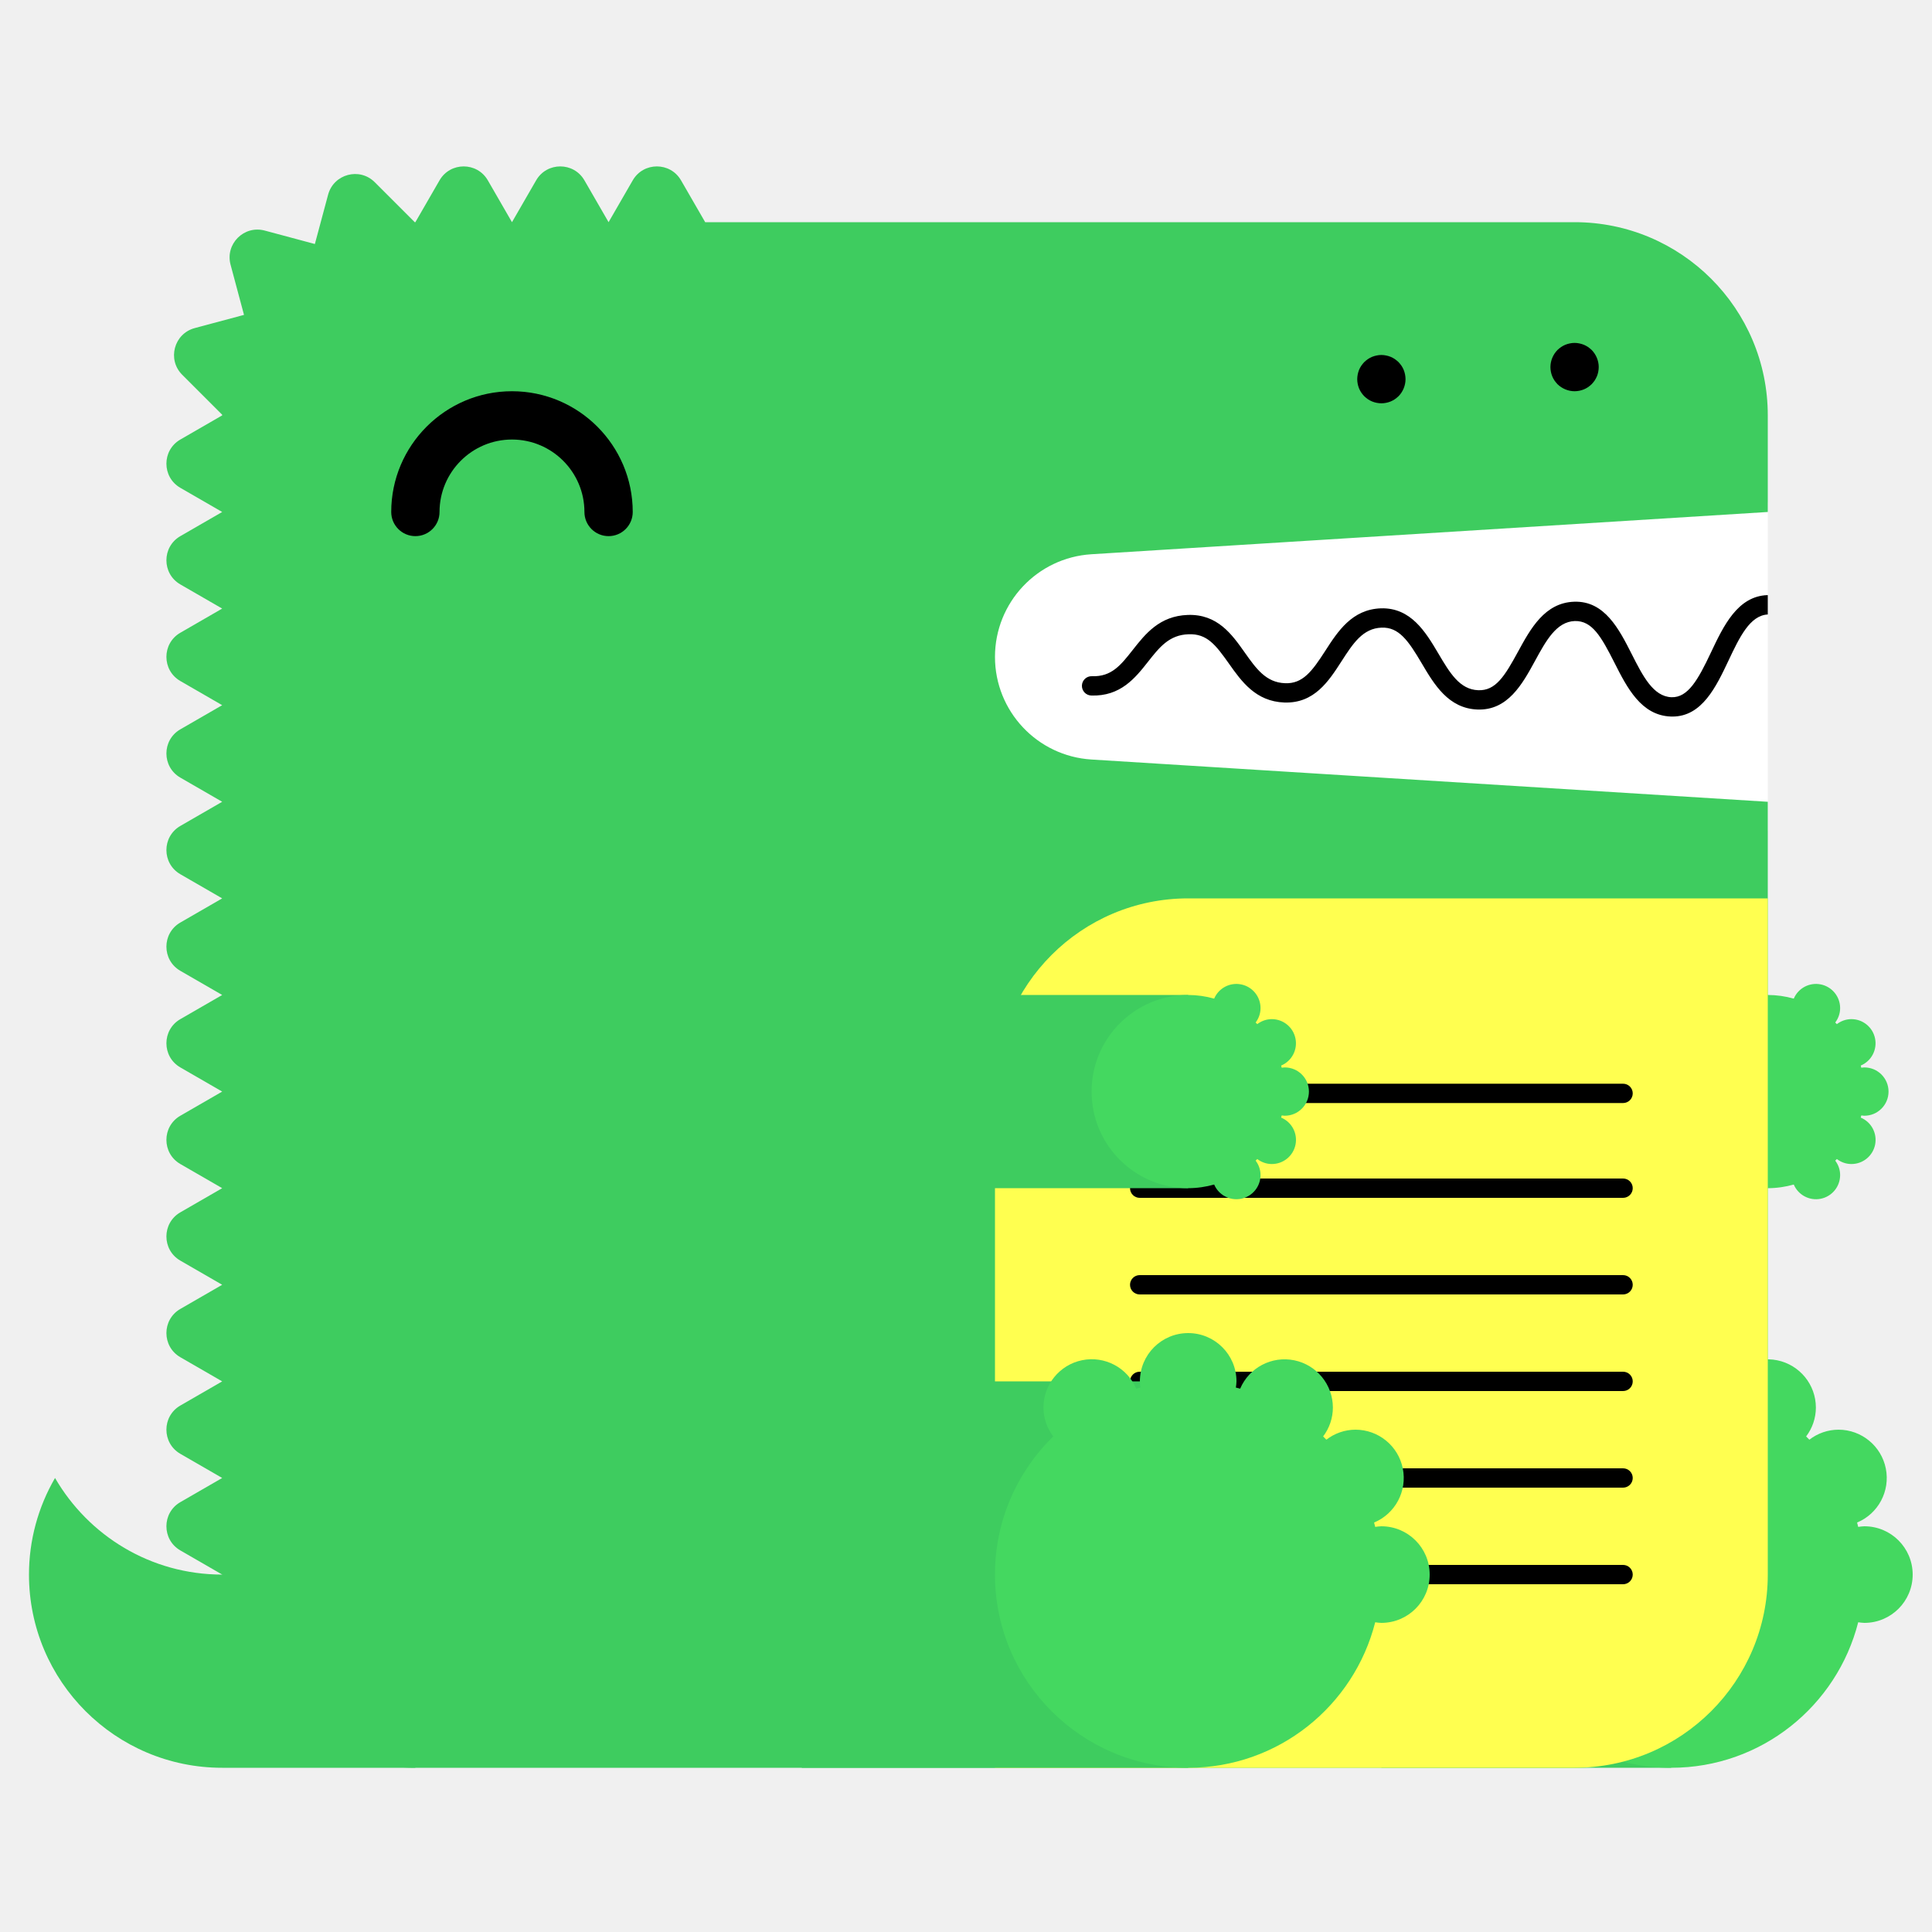
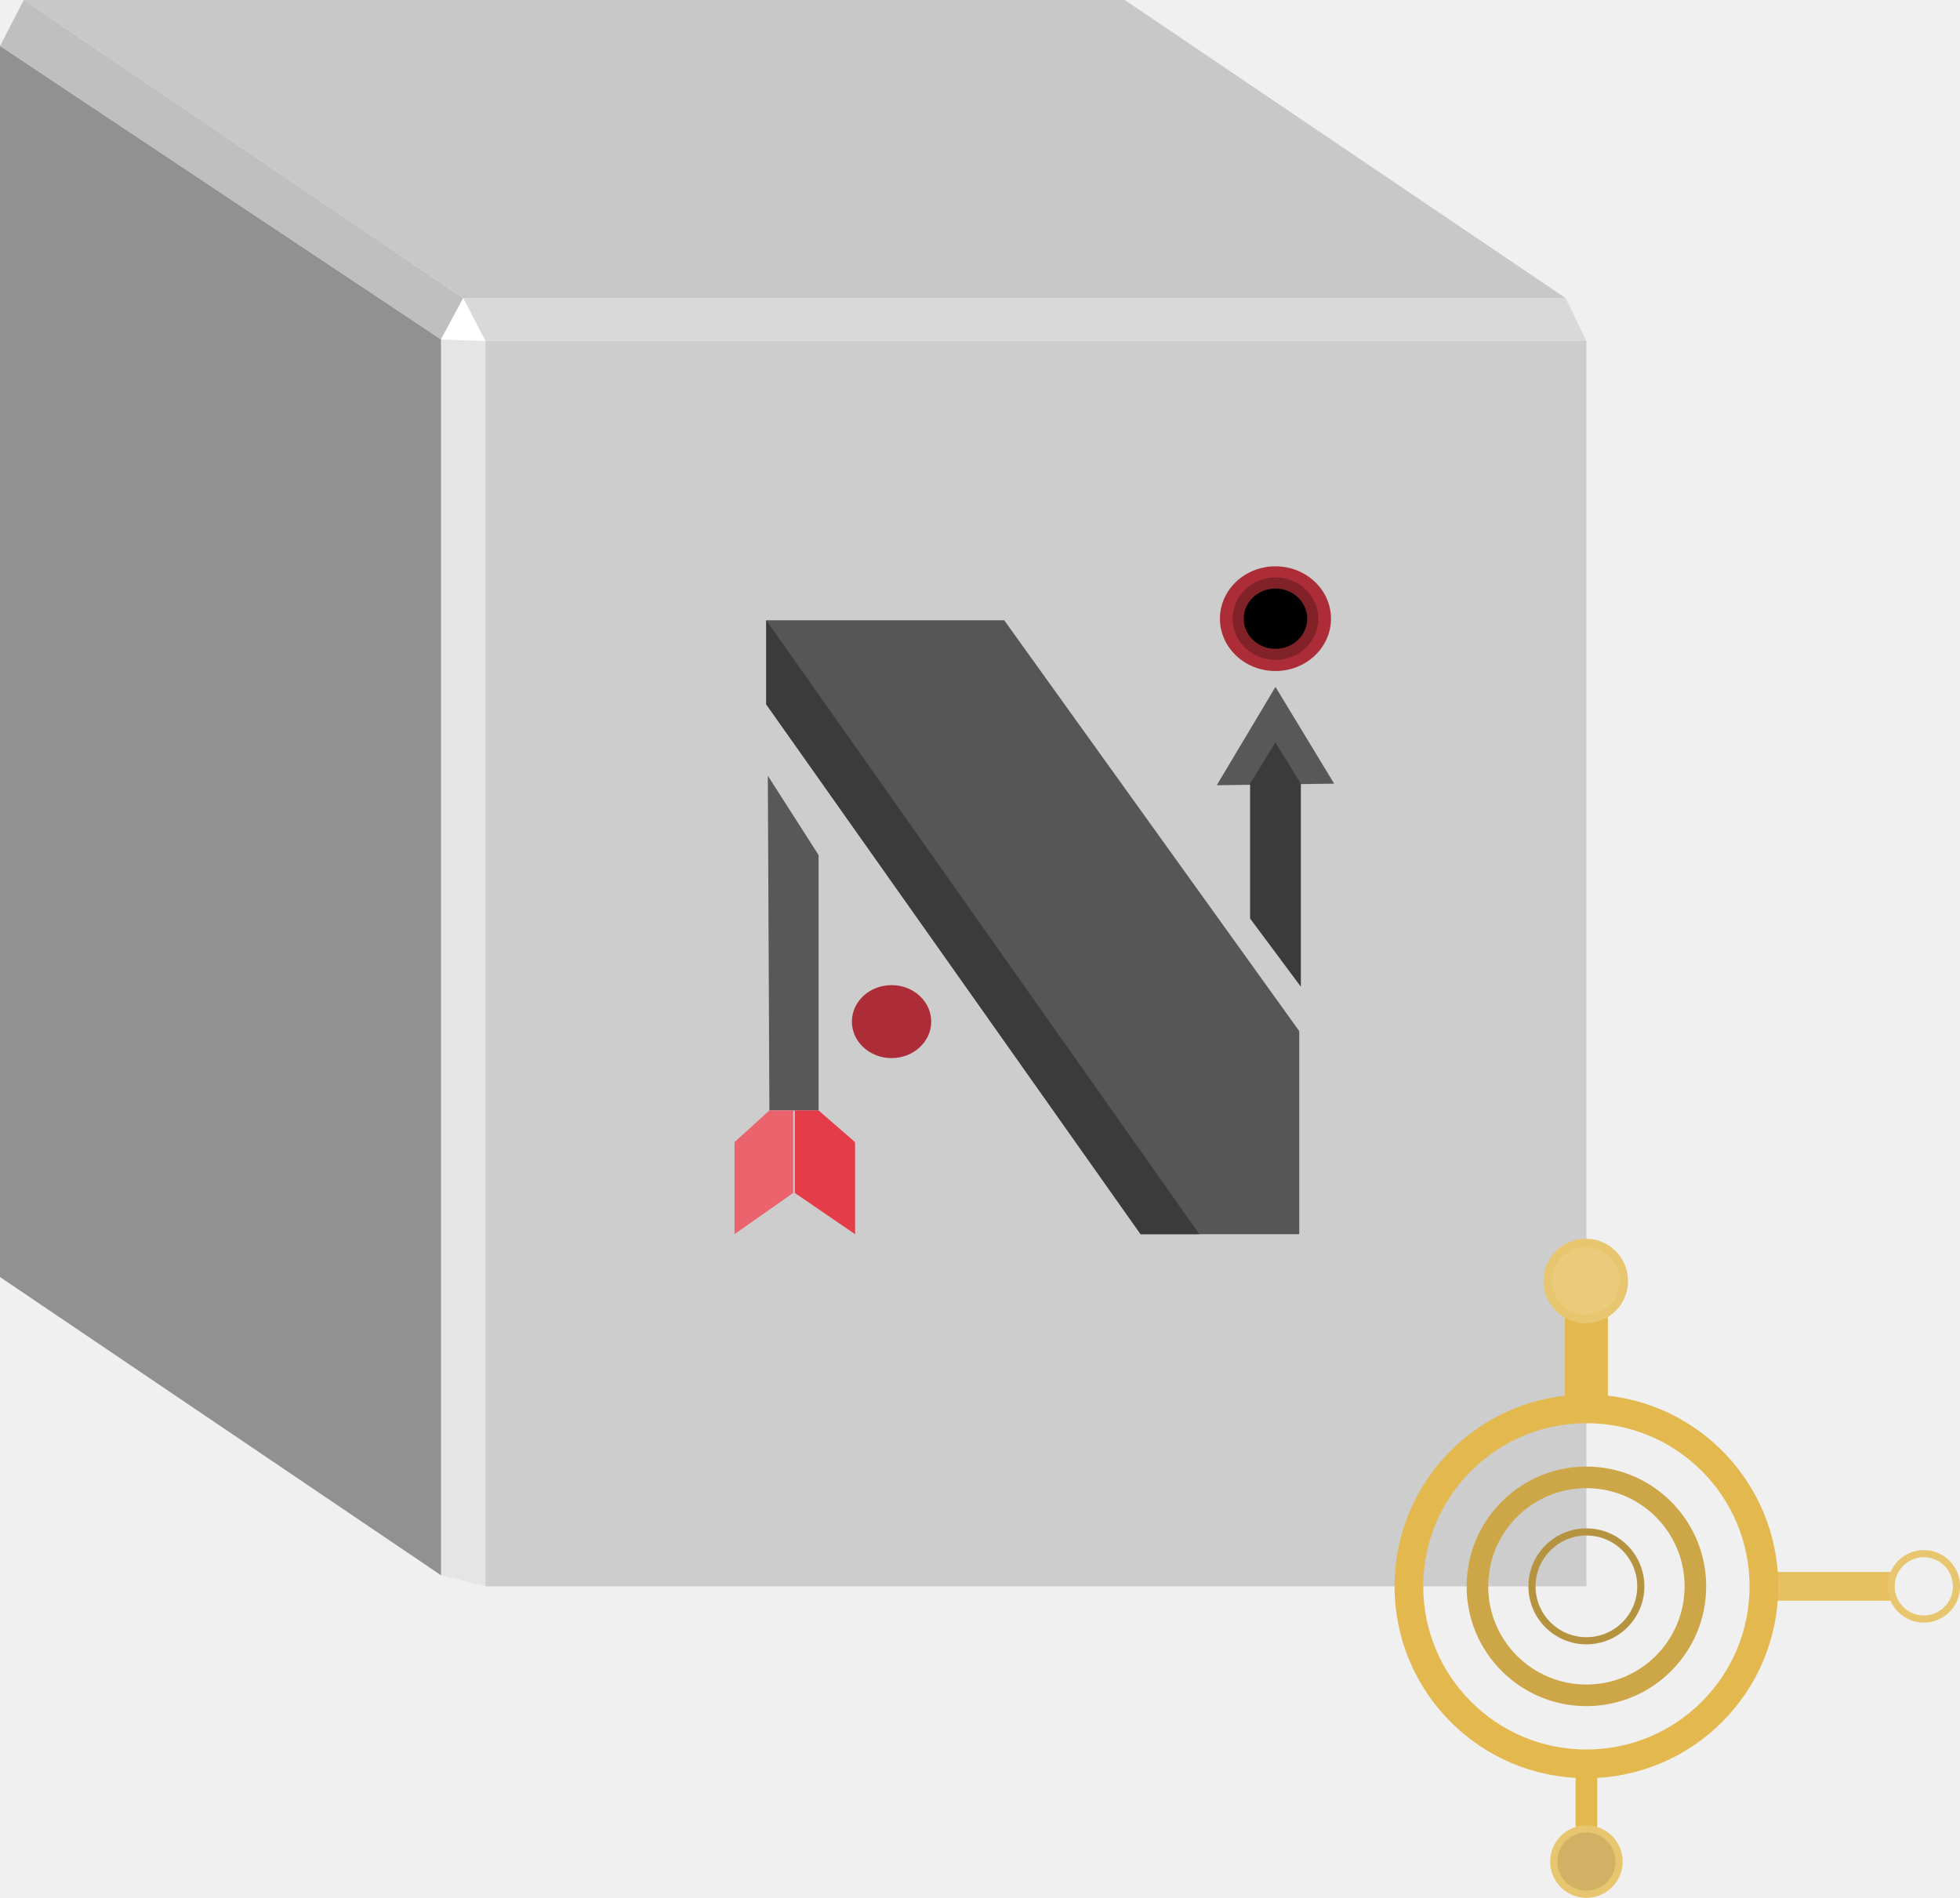
- <svg xmlns="http://www.w3.org/2000/svg" width="200" height="200" viewBox="0 0 200 200">
-   <g fill="none" fill-rule="evenodd">
-     <path fill="#FFF" d="M99 52h84v34H99z" />
-     <path d="M23 163c-7.398 0-13.843-4.027-17.303-10A19.886 19.886 0 0 0 3 163c0 11.046 8.954 20 20 20h20v-20H23z" fill="#3ECC5F" />
-     <path d="M112.98 57.376L183 53V43c0-11.046-8.954-20-20-20H73l-2.5-4.33c-1.112-1.925-3.889-1.925-5 0L63 23l-2.5-4.33c-1.111-1.925-3.889-1.925-5 0L53 23l-2.5-4.33c-1.111-1.925-3.889-1.925-5 0L43 23c-.022 0-.042.003-.065.003l-4.142-4.141c-1.57-1.571-4.252-.853-4.828 1.294l-1.369 5.104-5.192-1.392c-2.148-.575-4.111 1.389-3.535 3.536l1.39 5.193-5.102 1.367c-2.148.576-2.867 3.259-1.296 4.83l4.142 4.142c0 .021-.003.042-.003.064l-4.33 2.5c-1.925 1.111-1.925 3.889 0 5L23 53l-4.33 2.5c-1.925 1.111-1.925 3.889 0 5L23 63l-4.33 2.5c-1.925 1.111-1.925 3.889 0 5L23 73l-4.33 2.5c-1.925 1.111-1.925 3.889 0 5L23 83l-4.33 2.5c-1.925 1.111-1.925 3.889 0 5L23 93l-4.33 2.5c-1.925 1.111-1.925 3.889 0 5L23 103l-4.33 2.5c-1.925 1.111-1.925 3.889 0 5L23 113l-4.33 2.5c-1.925 1.111-1.925 3.889 0 5L23 123l-4.33 2.5c-1.925 1.111-1.925 3.889 0 5L23 133l-4.33 2.5c-1.925 1.111-1.925 3.889 0 5L23 143l-4.33 2.5c-1.925 1.111-1.925 3.889 0 5L23 153l-4.33 2.5c-1.925 1.111-1.925 3.889 0 5L23 163c0 11.046 8.954 20 20 20h120c11.046 0 20-8.954 20-20V83l-70.02-4.376A10.645 10.645 0 0 1 103 68c0-5.621 4.37-10.273 9.98-10.624" fill="#3ECC5F" />
-     <path fill="#3ECC5F" d="M143 183h30v-40h-30z" />
-     <path d="M193 158c-.219 0-.428.037-.639.064-.038-.15-.074-.301-.116-.451A5 5 0 0 0 190.32 148a4.96 4.96 0 0 0-3.016 1.036 26.531 26.531 0 0 0-.335-.336 4.955 4.955 0 0 0 1.011-2.987 5 5 0 0 0-9.599-1.959c-.148-.042-.297-.077-.445-.115.027-.211.064-.42.064-.639a5 5 0 0 0-5-5 5 5 0 0 0-5 5c0 .219.037.428.064.639-.148.038-.297.073-.445.115a4.998 4.998 0 0 0-9.599 1.959c0 1.125.384 2.151 1.011 2.987-3.717 3.632-6.031 8.693-6.031 14.3 0 11.046 8.954 20 20 20 9.339 0 17.16-6.41 19.361-15.064.211.027.42.064.639.064a5 5 0 0 0 5-5 5 5 0 0 0-5-5" fill="#44D860" />
-     <path fill="#3ECC5F" d="M153 123h30v-20h-30z" />
-     <path d="M193 115.5a2.5 2.5 0 1 0 0-5c-.109 0-.214.019-.319.032-.02-.075-.037-.15-.058-.225a2.501 2.501 0 0 0-.963-4.807c-.569 0-1.088.197-1.508.518a6.653 6.653 0 0 0-.168-.168c.314-.417.506-.931.506-1.494a2.5 2.5 0 0 0-4.8-.979A9.987 9.987 0 0 0 183 103c-5.522 0-10 4.478-10 10s4.478 10 10 10c.934 0 1.833-.138 2.69-.377a2.5 2.5 0 0 0 4.8-.979c0-.563-.192-1.077-.506-1.494.057-.055.113-.111.168-.168.42.321.939.518 1.508.518a2.5 2.5 0 0 0 .963-4.807c.021-.074.038-.15.058-.225.105.013.21.032.319.032" fill="#44D860" />
-     <path d="M63 55.5a2.5 2.5 0 0 1-2.5-2.5c0-4.136-3.364-7.5-7.5-7.5s-7.5 3.364-7.5 7.5a2.5 2.5 0 1 1-5 0c0-6.893 5.607-12.5 12.5-12.5S65.5 46.107 65.5 53a2.5 2.5 0 0 1-2.5 2.5" fill="#000" />
-     <path d="M103 183h60c11.046 0 20-8.954 20-20V93h-60c-11.046 0-20 8.954-20 20v70z" fill="#FFFF50" />
-     <path d="M168.02 124h-50.04a1 1 0 1 1 0-2h50.04a1 1 0 1 1 0 2m0 20h-50.04a1 1 0 1 1 0-2h50.04a1 1 0 1 1 0 2m0 20h-50.04a1 1 0 1 1 0-2h50.04a1 1 0 1 1 0 2m0-49.814h-50.04a1 1 0 1 1 0-2h50.04a1 1 0 1 1 0 2m0 19.814h-50.04a1 1 0 1 1 0-2h50.04a1 1 0 1 1 0 2m0 20h-50.04a1 1 0 1 1 0-2h50.04a1 1 0 1 1 0 2M183 61.611c-.012 0-.022-.006-.034-.005-3.09.105-4.552 3.196-5.842 5.923-1.346 2.85-2.387 4.703-4.093 4.647-1.889-.068-2.969-2.202-4.113-4.46-1.314-2.594-2.814-5.536-5.963-5.426-3.046.104-4.513 2.794-5.807 5.167-1.377 2.528-2.314 4.065-4.121 3.994-1.927-.07-2.951-1.805-4.136-3.813-1.321-2.236-2.848-4.75-5.936-4.664-2.994.103-4.465 2.385-5.763 4.4-1.373 2.13-2.335 3.428-4.165 3.351-1.973-.07-2.992-1.51-4.171-3.177-1.324-1.873-2.816-3.993-5.895-3.89-2.928.1-4.399 1.97-5.696 3.618-1.232 1.564-2.194 2.802-4.229 2.724a1 1 0 0 0-.072 2c3.017.101 4.545-1.8 5.872-3.487 1.177-1.496 2.193-2.787 4.193-2.855 1.926-.082 2.829 1.115 4.195 3.045 1.297 1.834 2.769 3.914 5.731 4.021 3.103.104 4.596-2.215 5.918-4.267 1.182-1.834 2.202-3.417 4.15-3.484 1.793-.067 2.769 1.35 4.145 3.681 1.297 2.197 2.766 4.686 5.787 4.796 3.125.108 4.634-2.62 5.949-5.035 1.139-2.088 2.214-4.06 4.119-4.126 1.793-.042 2.728 1.595 4.111 4.33 1.292 2.553 2.757 5.445 5.825 5.556l.169.003c3.064 0 4.518-3.075 5.805-5.794 1.139-2.41 2.217-4.68 4.067-4.773v-2z" fill="#000" />
-     <path fill="#3ECC5F" d="M83 183h40v-40H83z" />
-     <path d="M143 158c-.219 0-.428.037-.639.064-.038-.15-.074-.301-.116-.451A5 5 0 0 0 140.32 148a4.96 4.96 0 0 0-3.016 1.036 26.531 26.531 0 0 0-.335-.336 4.955 4.955 0 0 0 1.011-2.987 5 5 0 0 0-9.599-1.959c-.148-.042-.297-.077-.445-.115.027-.211.064-.42.064-.639a5 5 0 0 0-5-5 5 5 0 0 0-5 5c0 .219.037.428.064.639-.148.038-.297.073-.445.115a4.998 4.998 0 0 0-9.599 1.959c0 1.125.384 2.151 1.011 2.987-3.717 3.632-6.031 8.693-6.031 14.3 0 11.046 8.954 20 20 20 9.339 0 17.16-6.41 19.361-15.064.211.027.42.064.639.064a5 5 0 0 0 5-5 5 5 0 0 0-5-5" fill="#44D860" />
-     <path fill="#3ECC5F" d="M83 123h40v-20H83z" />
-     <path d="M133 115.5a2.5 2.5 0 1 0 0-5c-.109 0-.214.019-.319.032-.02-.075-.037-.15-.058-.225a2.501 2.501 0 0 0-.963-4.807c-.569 0-1.088.197-1.508.518a6.653 6.653 0 0 0-.168-.168c.314-.417.506-.931.506-1.494a2.5 2.5 0 0 0-4.8-.979A9.987 9.987 0 0 0 123 103c-5.522 0-10 4.478-10 10s4.478 10 10 10c.934 0 1.833-.138 2.69-.377a2.5 2.5 0 0 0 4.8-.979c0-.563-.192-1.077-.506-1.494.057-.055.113-.111.168-.168.42.321.939.518 1.508.518a2.5 2.5 0 0 0 .963-4.807c.021-.074.038-.15.058-.225.105.013.21.032.319.032" fill="#44D860" />
-     <path d="M143 41.75c-.16 0-.33-.02-.49-.05a2.52 2.52 0 0 1-.47-.14c-.15-.06-.29-.14-.431-.23-.13-.09-.259-.2-.38-.31-.109-.12-.219-.24-.309-.38s-.17-.28-.231-.43a2.619 2.619 0 0 1-.189-.96c0-.16.02-.33.05-.49.03-.16.08-.31.139-.47.061-.15.141-.29.231-.43.09-.13.2-.26.309-.38.121-.11.25-.22.38-.31.141-.09.281-.17.431-.23.149-.06.31-.11.47-.14.32-.07.65-.07.98 0 .159.03.32.08.47.14.149.06.29.14.43.23.13.09.259.2.38.31.11.12.22.25.31.38.09.14.17.28.23.43.06.16.11.31.14.47.029.16.05.33.05.49 0 .66-.271 1.31-.73 1.77-.121.11-.25.22-.38.31-.14.09-.281.17-.43.23a2.565 2.565 0 0 1-.96.19m20-1.25c-.66 0-1.3-.27-1.771-.73a3.802 3.802 0 0 1-.309-.38c-.09-.14-.17-.28-.231-.43a2.619 2.619 0 0 1-.189-.96c0-.66.27-1.3.729-1.77.121-.11.25-.22.38-.31.141-.09.281-.17.431-.23.149-.06.31-.11.47-.14.32-.07.66-.07.98 0 .159.03.32.08.47.14.149.06.29.14.43.23.13.09.259.2.38.31.459.47.73 1.11.73 1.77 0 .16-.021.33-.05.49-.03.16-.08.32-.14.47-.07.15-.14.29-.23.43-.09.13-.2.26-.31.38-.121.11-.25.22-.38.31-.14.09-.281.17-.43.23a2.565 2.565 0 0 1-.96.19" fill="#000" />
+ <svg xmlns="http://www.w3.org/2000/svg" viewBox="0 0 123.55 119.63">
+   <defs>
+     <style>.cls-1{fill:#cdcdcd;}.cls-2{fill:#c8c8c8;}.cls-3{fill:#ac2d37;}.cls-4{fill:#812229;}.cls-5{fill:#585858;}.cls-6{fill:#3b3b3b;}.cls-7{fill:#ea636d;}.cls-8{fill:#e53c49;}.cls-9{fill:#565656;}.cls-10{fill:#d9d9d9;}.cls-11{fill:#bfbfbf;}.cls-12{fill:#e5e5e5;}.cls-13{fill:#fff;}.cls-14{fill:#919191;}.cls-15,.cls-16,.cls-17,.cls-18,.cls-19,.cls-20,.cls-21{fill:none;}.cls-15{stroke:#e6bf5f;}.cls-15,.cls-16,.cls-17,.cls-18,.cls-19,.cls-20,.cls-21,.cls-22,.cls-23{stroke-miterlimit:10;}.cls-15,.cls-16{stroke-width:1.81px;}.cls-16,.cls-19,.cls-20{stroke:#e3b94f;}.cls-17{stroke:#cca647;}.cls-17,.cls-19{stroke-width:1.36px;}.cls-18{stroke:#b6943f;}.cls-18,.cls-21,.cls-22{stroke-width:0.45px;}.cls-20{stroke-width:2.71px;}.cls-21,.cls-22,.cls-23{stroke:#e8c66f;}.cls-22{fill:#d1b264;}.cls-23{fill:#eacb7c;stroke-width:0.53px;}</style>
+   </defs>
+   <g id="Layer_2" data-name="Layer 2">
+     <g id="endpoints">
+       <g id="BG">
+         <rect class="cls-1" x="30.6" y="21.5" width="69.4" height="78.5" />
+         <polygon class="cls-2" points="98.7 18.8 29.2 18.8 1.5 0 70.9 0 98.7 18.8" />
+       </g>
+       <ellipse class="cls-3" cx="80.4" cy="39" rx="3.5" ry="3.3" />
+       <ellipse class="cls-4" cx="80.4" cy="39" rx="2.7" ry="2.6" />
+       <ellipse cx="80.4" cy="39" rx="2" ry="1.9" />
+       <polygon class="cls-5" points="84.1 49.4 76.7 49.5 80.4 43.3 84.1 49.4" />
+       <polygon class="cls-6" points="78.8 57.9 82 62.2 82 49.4 80.4 46.8 78.8 49.4 78.8 57.9" />
+       <polygon class="cls-5" points="48.4 48.9 51.6 53.9 51.6 70 48.5 70 48.4 48.9" />
+       <polygon class="cls-7" points="48.5 70 46.3 72 46.3 77.8 50 75.2 50 70 48.5 70" />
+       <polygon class="cls-8" points="51.6 70 53.9 72 53.9 77.8 50.1 75.2 50.1 70 51.6 70" />
+       <polygon class="cls-9" points="71.9 77.8 81.9 77.8 81.9 65 63.3 39.1 48.3 39.1 48.3 44.4 71.9 77.8" />
+       <ellipse class="cls-3" cx="56.2" cy="64.4" rx="2.5" ry="2.3" />
+       <polygon class="cls-10" points="98.7 18.8 100 21.5 30.6 21.5 29.2 18.8 98.7 18.8" />
+       <polygon class="cls-11" points="1.5 0 0 2.9 27.8 21.4 29.2 18.8 1.5 0" />
+       <polyline class="cls-12" points="27.8 99.3 30.6 100 30.6 21.5 29.2 18.8 27.8 21.4" />
+       <polygon class="cls-13" points="27.8 21.4 30.6 21.5 29.2 18.8 27.8 21.4" />
+       <polygon class="cls-6" points="48.3 39.1 75.6 77.8 71.9 77.8 48.3 44.4 48.3 39.1" />
+       <polygon class="cls-14" points="0 2.9 27.8 21.4 27.8 99.3 0 80.5 0 2.9" />
+       <line class="cls-15" x1="111.19" y1="100" x2="119.39" y2="100" />
+       <circle class="cls-16" cx="100" cy="100" r="11.19" />
+       <circle class="cls-17" cx="100" cy="100" r="6.87" />
+       <circle class="cls-18" cx="100" cy="100" r="3.43" />
+       <line class="cls-19" x1="100" y1="111.19" x2="100" y2="115.4" />
+       <line class="cls-20" x1="100" y1="88.81" x2="100" y2="83.04" />
+       <circle class="cls-21" cx="121.27" cy="100" r="2.06" />
+       <circle class="cls-22" cx="100" cy="117.35" r="2.06" />
+       <circle class="cls-23" cx="99.96" cy="80.75" r="2.4" />
+     </g>
  </g>
</svg>
